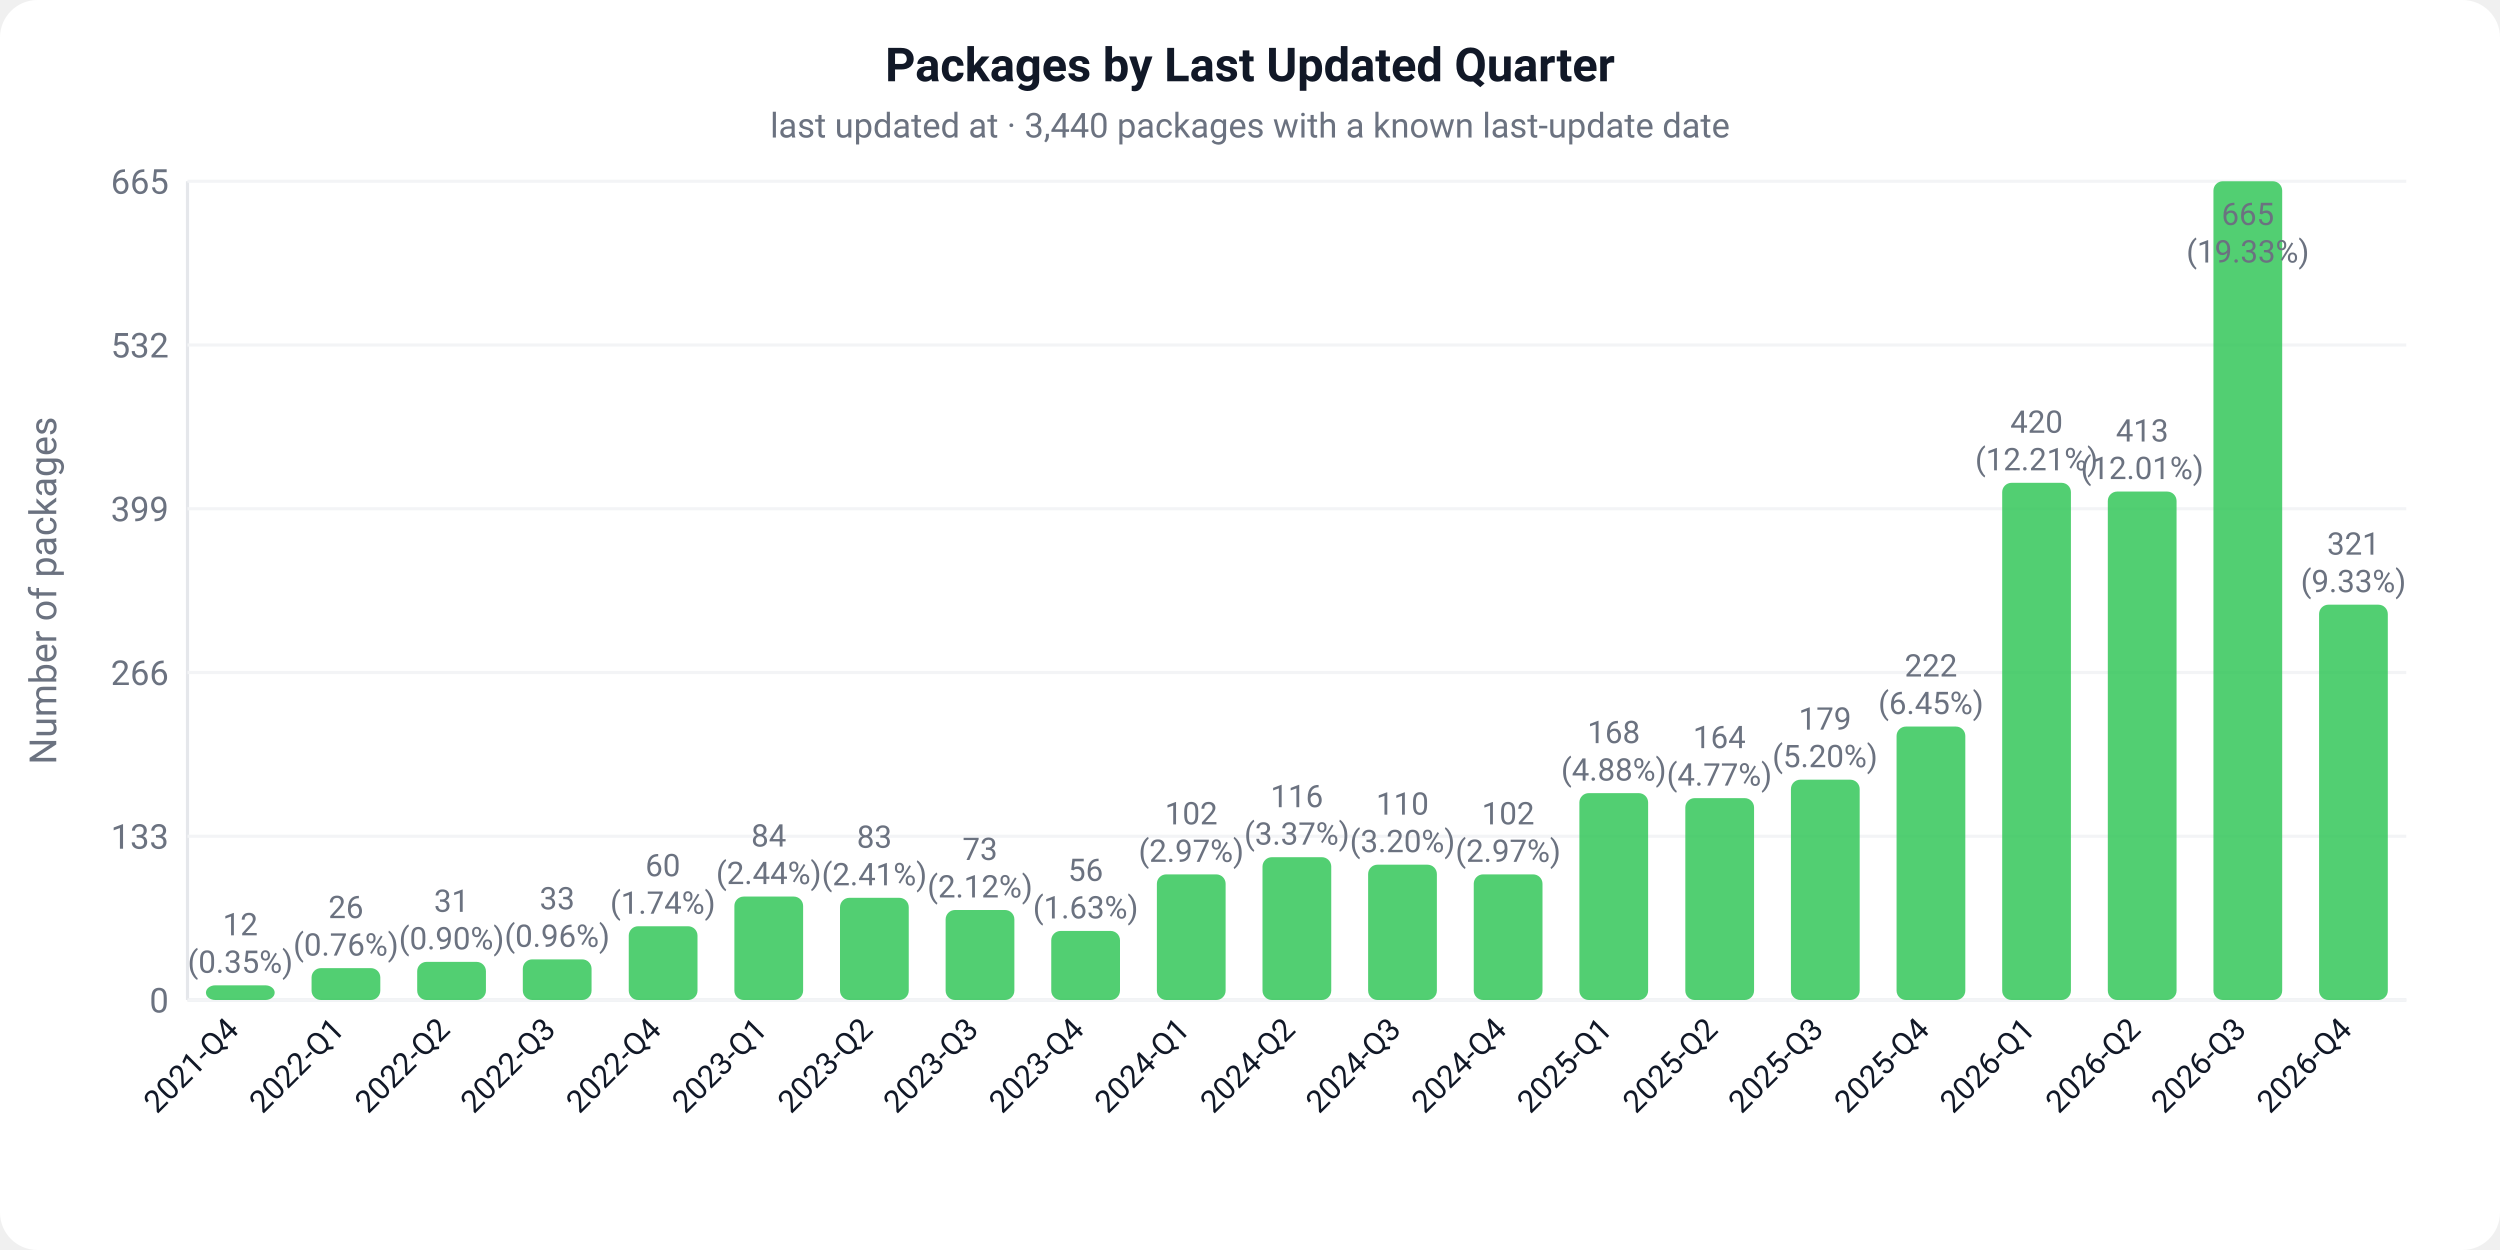
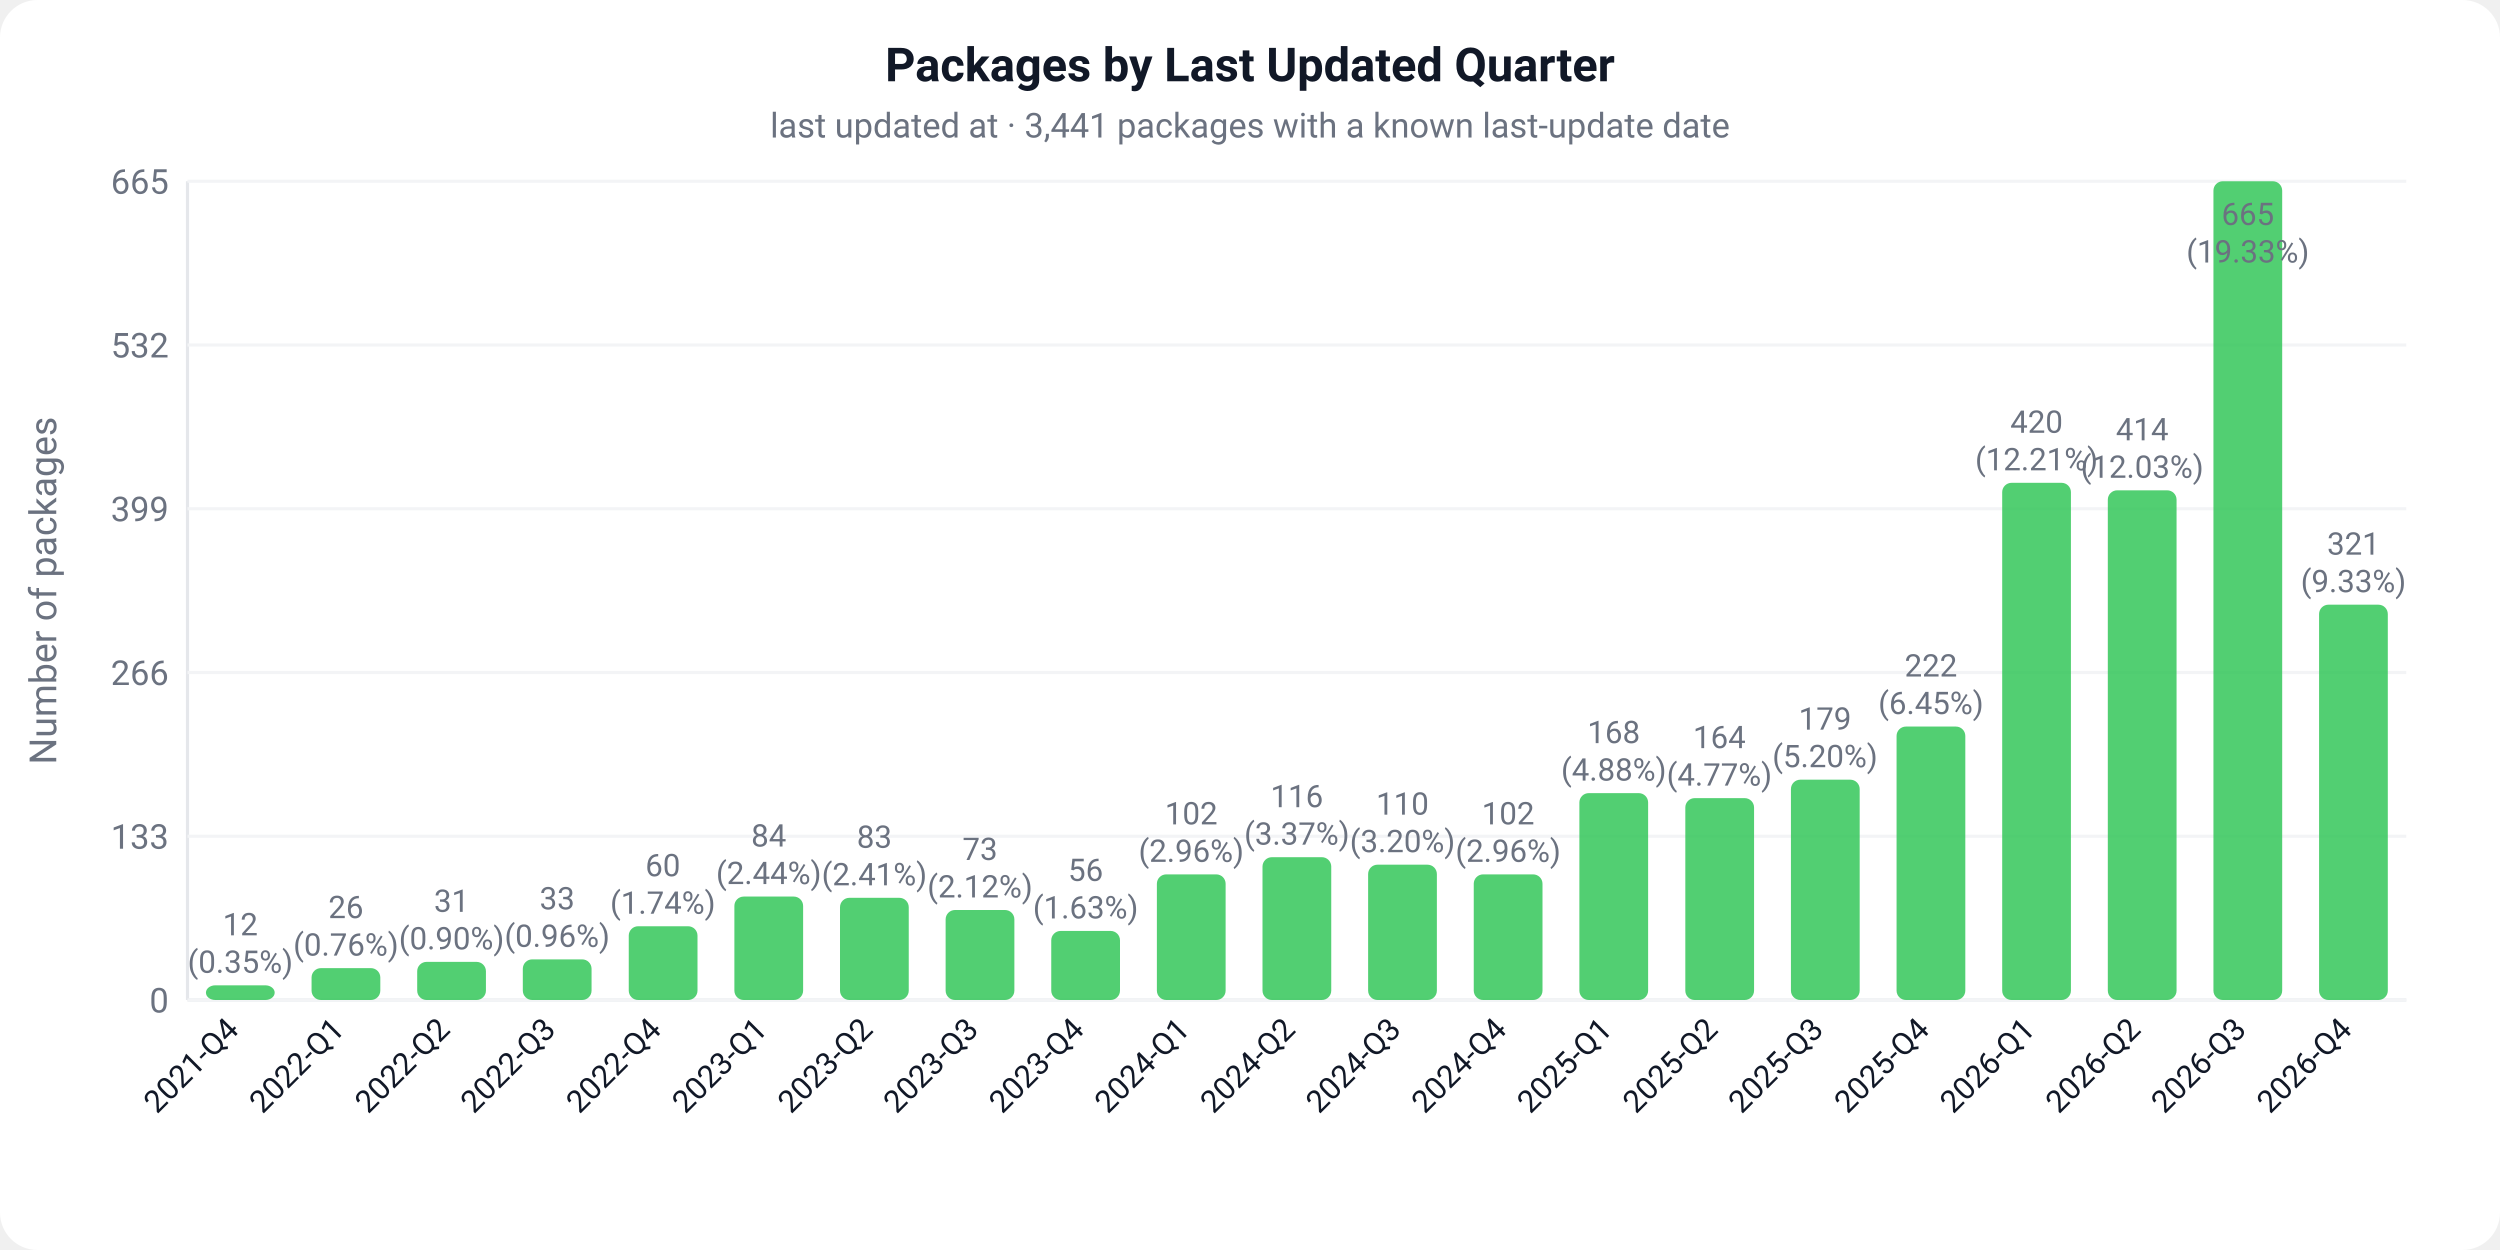
<svg xmlns="http://www.w3.org/2000/svg" width="800" height="400" viewBox="0 0 800 400">
  <defs>
    <style>text { font-family: -apple-system, BlinkMacSystemFont, 'Segoe UI', Roboto, sans-serif; }</style>
  </defs>
  <rect width="800" height="400" fill="#ffffff" rx="12" />
  <text x="400" y="26" text-anchor="middle" font-size="15" font-weight="600" fill="#111827">Packages by Last Updated Quarter</text>
-   <text x="400" y="44" text-anchor="middle" font-size="11" fill="#6b7280">last updated at · 3,440 packages with a known last-update date</text>
+   <text x="400" y="44" text-anchor="middle" font-size="11" fill="#6b7280">last updated at · 3,441 packages with a known last-update date</text>
  <line x1="60" y1="58" x2="60" y2="320" stroke="#e5e7eb" stroke-width="1" />
  <line x1="60" y1="320" x2="770" y2="320" stroke="#e5e7eb" stroke-width="1" />
  <text x="-189" y="18" text-anchor="middle" font-size="12" fill="#6b7280" transform="rotate(-90)">Number of packages</text>
  <line x1="60" y1="320.0" x2="770" y2="320.0" stroke="#f3f4f6" stroke-width="1" />
  <text x="54" y="324.0" text-anchor="end" font-size="11" fill="#6b7280">0</text>
  <line x1="60" y1="267.6" x2="770" y2="267.6" stroke="#f3f4f6" stroke-width="1" />
  <text x="54" y="271.6" text-anchor="end" font-size="11" fill="#6b7280">133</text>
  <line x1="60" y1="215.2" x2="770" y2="215.2" stroke="#f3f4f6" stroke-width="1" />
  <text x="54" y="219.2" text-anchor="end" font-size="11" fill="#6b7280">266</text>
  <line x1="60" y1="162.8" x2="770" y2="162.8" stroke="#f3f4f6" stroke-width="1" />
  <text x="54" y="166.8" text-anchor="end" font-size="11" fill="#6b7280">399</text>
  <line x1="60" y1="110.4" x2="770" y2="110.4" stroke="#f3f4f6" stroke-width="1" />
  <text x="54" y="114.4" text-anchor="end" font-size="11" fill="#6b7280">532</text>
  <line x1="60" y1="58.0" x2="770" y2="58.0" stroke="#f3f4f6" stroke-width="1" />
  <text x="54" y="62.0" text-anchor="end" font-size="11" fill="#6b7280">665</text>
  <rect x="65.9" y="315.3" width="22.0" height="4.7" fill="#34C759" rx="3" opacity="0.85" />
  <text x="76.9" y="299.3" text-anchor="middle" font-size="10" fill="#6b7280">12</text>
  <text x="76.9" y="311.3" text-anchor="middle" font-size="10" fill="#6b7280">(0.35%)</text>
  <g transform="translate(76.9,330.0) rotate(-45)">
    <text text-anchor="end" font-size="10" fill="#111827">2021-Q4</text>
  </g>
  <rect x="99.7" y="309.8" width="22.0" height="10.2" fill="#34C759" rx="3" opacity="0.85" />
  <text x="110.7" y="293.8" text-anchor="middle" font-size="10" fill="#6b7280">26</text>
  <text x="110.7" y="305.8" text-anchor="middle" font-size="10" fill="#6b7280">(0.76%)</text>
  <g transform="translate(110.7,330.0) rotate(-45)">
    <text text-anchor="end" font-size="10" fill="#111827">2022-Q1</text>
  </g>
  <rect x="133.5" y="307.8" width="22.0" height="12.2" fill="#34C759" rx="3" opacity="0.85" />
  <text x="144.5" y="291.8" text-anchor="middle" font-size="10" fill="#6b7280">31</text>
  <text x="144.5" y="303.8" text-anchor="middle" font-size="10" fill="#6b7280">(0.90%)</text>
  <g transform="translate(144.5,330.0) rotate(-45)">
    <text text-anchor="end" font-size="10" fill="#111827">2022-Q2</text>
  </g>
  <rect x="167.3" y="307.0" width="22.0" height="13.0" fill="#34C759" rx="3" opacity="0.85" />
  <text x="178.3" y="291.0" text-anchor="middle" font-size="10" fill="#6b7280">33</text>
  <text x="178.3" y="303.0" text-anchor="middle" font-size="10" fill="#6b7280">(0.96%)</text>
  <g transform="translate(178.3,330.0) rotate(-45)">
    <text text-anchor="end" font-size="10" fill="#111827">2022-Q3</text>
  </g>
  <rect x="201.2" y="296.4" width="22.0" height="23.6" fill="#34C759" rx="3" opacity="0.85" />
  <text x="212.1" y="280.4" text-anchor="middle" font-size="10" fill="#6b7280">60</text>
  <text x="212.1" y="292.4" text-anchor="middle" font-size="10" fill="#6b7280">(1.74%)</text>
  <g transform="translate(212.1,330.0) rotate(-45)">
    <text text-anchor="end" font-size="10" fill="#111827">2022-Q4</text>
  </g>
  <rect x="235.0" y="286.9" width="22.0" height="33.1" fill="#34C759" rx="3" opacity="0.85" />
  <text x="246.0" y="270.9" text-anchor="middle" font-size="10" fill="#6b7280">84</text>
  <text x="246.0" y="282.9" text-anchor="middle" font-size="10" fill="#6b7280">(2.44%)</text>
  <g transform="translate(246.0,330.0) rotate(-45)">
    <text text-anchor="end" font-size="10" fill="#111827">2023-Q1</text>
  </g>
  <rect x="268.8" y="287.3" width="22.0" height="32.7" fill="#34C759" rx="3" opacity="0.85" />
  <text x="279.8" y="271.3" text-anchor="middle" font-size="10" fill="#6b7280">83</text>
  <text x="279.8" y="283.3" text-anchor="middle" font-size="10" fill="#6b7280">(2.41%)</text>
  <g transform="translate(279.8,330.0) rotate(-45)">
    <text text-anchor="end" font-size="10" fill="#111827">2023-Q2</text>
  </g>
  <rect x="302.6" y="291.2" width="22.0" height="28.8" fill="#34C759" rx="3" opacity="0.85" />
  <text x="313.6" y="275.2" text-anchor="middle" font-size="10" fill="#6b7280">73</text>
  <text x="313.6" y="287.2" text-anchor="middle" font-size="10" fill="#6b7280">(2.12%)</text>
  <g transform="translate(313.6,330.0) rotate(-45)">
    <text text-anchor="end" font-size="10" fill="#111827">2023-Q3</text>
  </g>
  <rect x="336.4" y="297.9" width="22.0" height="22.1" fill="#34C759" rx="3" opacity="0.85" />
  <text x="347.4" y="281.9" text-anchor="middle" font-size="10" fill="#6b7280">56</text>
  <text x="347.4" y="293.9" text-anchor="middle" font-size="10" fill="#6b7280">(1.63%)</text>
  <g transform="translate(347.4,330.0) rotate(-45)">
    <text text-anchor="end" font-size="10" fill="#111827">2023-Q4</text>
  </g>
  <rect x="370.2" y="279.8" width="22.0" height="40.2" fill="#34C759" rx="3" opacity="0.85" />
  <text x="381.2" y="263.8" text-anchor="middle" font-size="10" fill="#6b7280">102</text>
-   <text x="381.2" y="275.8" text-anchor="middle" font-size="10" fill="#6b7280">(2.97%)</text>
+   <text x="381.2" y="275.8" text-anchor="middle" font-size="10" fill="#6b7280">(2.96%)</text>
  <g transform="translate(381.2,330.0) rotate(-45)">
    <text text-anchor="end" font-size="10" fill="#111827">2024-Q1</text>
  </g>
  <rect x="404.0" y="274.3" width="22.0" height="45.7" fill="#34C759" rx="3" opacity="0.85" />
  <text x="415.0" y="258.3" text-anchor="middle" font-size="10" fill="#6b7280">116</text>
  <text x="415.0" y="270.3" text-anchor="middle" font-size="10" fill="#6b7280">(3.37%)</text>
  <g transform="translate(415.0,330.0) rotate(-45)">
    <text text-anchor="end" font-size="10" fill="#111827">2024-Q2</text>
  </g>
  <rect x="437.8" y="276.7" width="22.0" height="43.3" fill="#34C759" rx="3" opacity="0.85" />
  <text x="448.8" y="260.7" text-anchor="middle" font-size="10" fill="#6b7280">110</text>
  <text x="448.8" y="272.7" text-anchor="middle" font-size="10" fill="#6b7280">(3.20%)</text>
  <g transform="translate(448.8,330.0) rotate(-45)">
    <text text-anchor="end" font-size="10" fill="#111827">2024-Q3</text>
  </g>
  <rect x="471.6" y="279.8" width="22.0" height="40.2" fill="#34C759" rx="3" opacity="0.85" />
  <text x="482.6" y="263.8" text-anchor="middle" font-size="10" fill="#6b7280">102</text>
-   <text x="482.6" y="275.8" text-anchor="middle" font-size="10" fill="#6b7280">(2.97%)</text>
+   <text x="482.6" y="275.8" text-anchor="middle" font-size="10" fill="#6b7280">(2.96%)</text>
  <g transform="translate(482.6,330.0) rotate(-45)">
    <text text-anchor="end" font-size="10" fill="#111827">2024-Q4</text>
  </g>
  <rect x="505.4" y="253.8" width="22.0" height="66.2" fill="#34C759" rx="3" opacity="0.85" />
  <text x="516.4" y="237.8" text-anchor="middle" font-size="10" fill="#6b7280">168</text>
  <text x="516.4" y="249.8" text-anchor="middle" font-size="10" fill="#6b7280">(4.88%)</text>
  <g transform="translate(516.4,330.0) rotate(-45)">
    <text text-anchor="end" font-size="10" fill="#111827">2025-Q1</text>
  </g>
  <rect x="539.3" y="255.4" width="22.0" height="64.6" fill="#34C759" rx="3" opacity="0.85" />
  <text x="550.2" y="239.4" text-anchor="middle" font-size="10" fill="#6b7280">164</text>
  <text x="550.2" y="251.4" text-anchor="middle" font-size="10" fill="#6b7280">(4.77%)</text>
  <g transform="translate(550.2,330.0) rotate(-45)">
    <text text-anchor="end" font-size="10" fill="#111827">2025-Q2</text>
  </g>
  <rect x="573.1" y="249.5" width="22.0" height="70.5" fill="#34C759" rx="3" opacity="0.85" />
  <text x="584.0" y="233.5" text-anchor="middle" font-size="10" fill="#6b7280">179</text>
  <text x="584.0" y="245.5" text-anchor="middle" font-size="10" fill="#6b7280">(5.20%)</text>
  <g transform="translate(584.0,330.0) rotate(-45)">
    <text text-anchor="end" font-size="10" fill="#111827">2025-Q3</text>
  </g>
  <rect x="606.9" y="232.5" width="22.0" height="87.5" fill="#34C759" rx="3" opacity="0.85" />
  <text x="617.9" y="216.5" text-anchor="middle" font-size="10" fill="#6b7280">222</text>
  <text x="617.9" y="228.5" text-anchor="middle" font-size="10" fill="#6b7280">(6.45%)</text>
  <g transform="translate(617.9,330.0) rotate(-45)">
    <text text-anchor="end" font-size="10" fill="#111827">2025-Q4</text>
  </g>
  <rect x="640.7" y="154.5" width="22.0" height="165.5" fill="#34C759" rx="3" opacity="0.85" />
  <text x="651.7" y="138.5" text-anchor="middle" font-size="10" fill="#6b7280">420</text>
  <text x="651.7" y="150.5" text-anchor="middle" font-size="10" fill="#6b7280">(12.21%)</text>
  <g transform="translate(651.7,330.0) rotate(-45)">
    <text text-anchor="end" font-size="10" fill="#111827">2026-Q1</text>
  </g>
-   <rect x="674.5" y="157.3" width="22.0" height="162.7" fill="#34C759" rx="3" opacity="0.85" />
-   <text x="685.5" y="141.3" text-anchor="middle" font-size="10" fill="#6b7280">413</text>
-   <text x="685.5" y="153.3" text-anchor="middle" font-size="10" fill="#6b7280">(12.01%)</text>
+   <rect x="674.5" y="156.9" width="22.0" height="163.1" fill="#34C759" rx="3" opacity="0.85" />
+   <text x="685.5" y="140.9" text-anchor="middle" font-size="10" fill="#6b7280">414</text>
+   <text x="685.5" y="152.9" text-anchor="middle" font-size="10" fill="#6b7280">(12.03%)</text>
  <g transform="translate(685.5,330.0) rotate(-45)">
    <text text-anchor="end" font-size="10" fill="#111827">2026-Q2</text>
  </g>
  <rect x="708.3" y="58.0" width="22.0" height="262.0" fill="#34C759" rx="3" opacity="0.85" />
  <text x="719.3" y="72.0" text-anchor="middle" font-size="10" fill="#6b7280">665</text>
  <text x="719.3" y="84.0" text-anchor="middle" font-size="10" fill="#6b7280">(19.33%)</text>
  <g transform="translate(719.3,330.0) rotate(-45)">
    <text text-anchor="end" font-size="10" fill="#111827">2026-Q3</text>
  </g>
  <rect x="742.1" y="193.5" width="22.0" height="126.5" fill="#34C759" rx="3" opacity="0.85" />
  <text x="753.1" y="177.5" text-anchor="middle" font-size="10" fill="#6b7280">321</text>
  <text x="753.1" y="189.5" text-anchor="middle" font-size="10" fill="#6b7280">(9.33%)</text>
  <g transform="translate(753.1,330.0) rotate(-45)">
    <text text-anchor="end" font-size="10" fill="#111827">2026-Q4</text>
  </g>
</svg>
